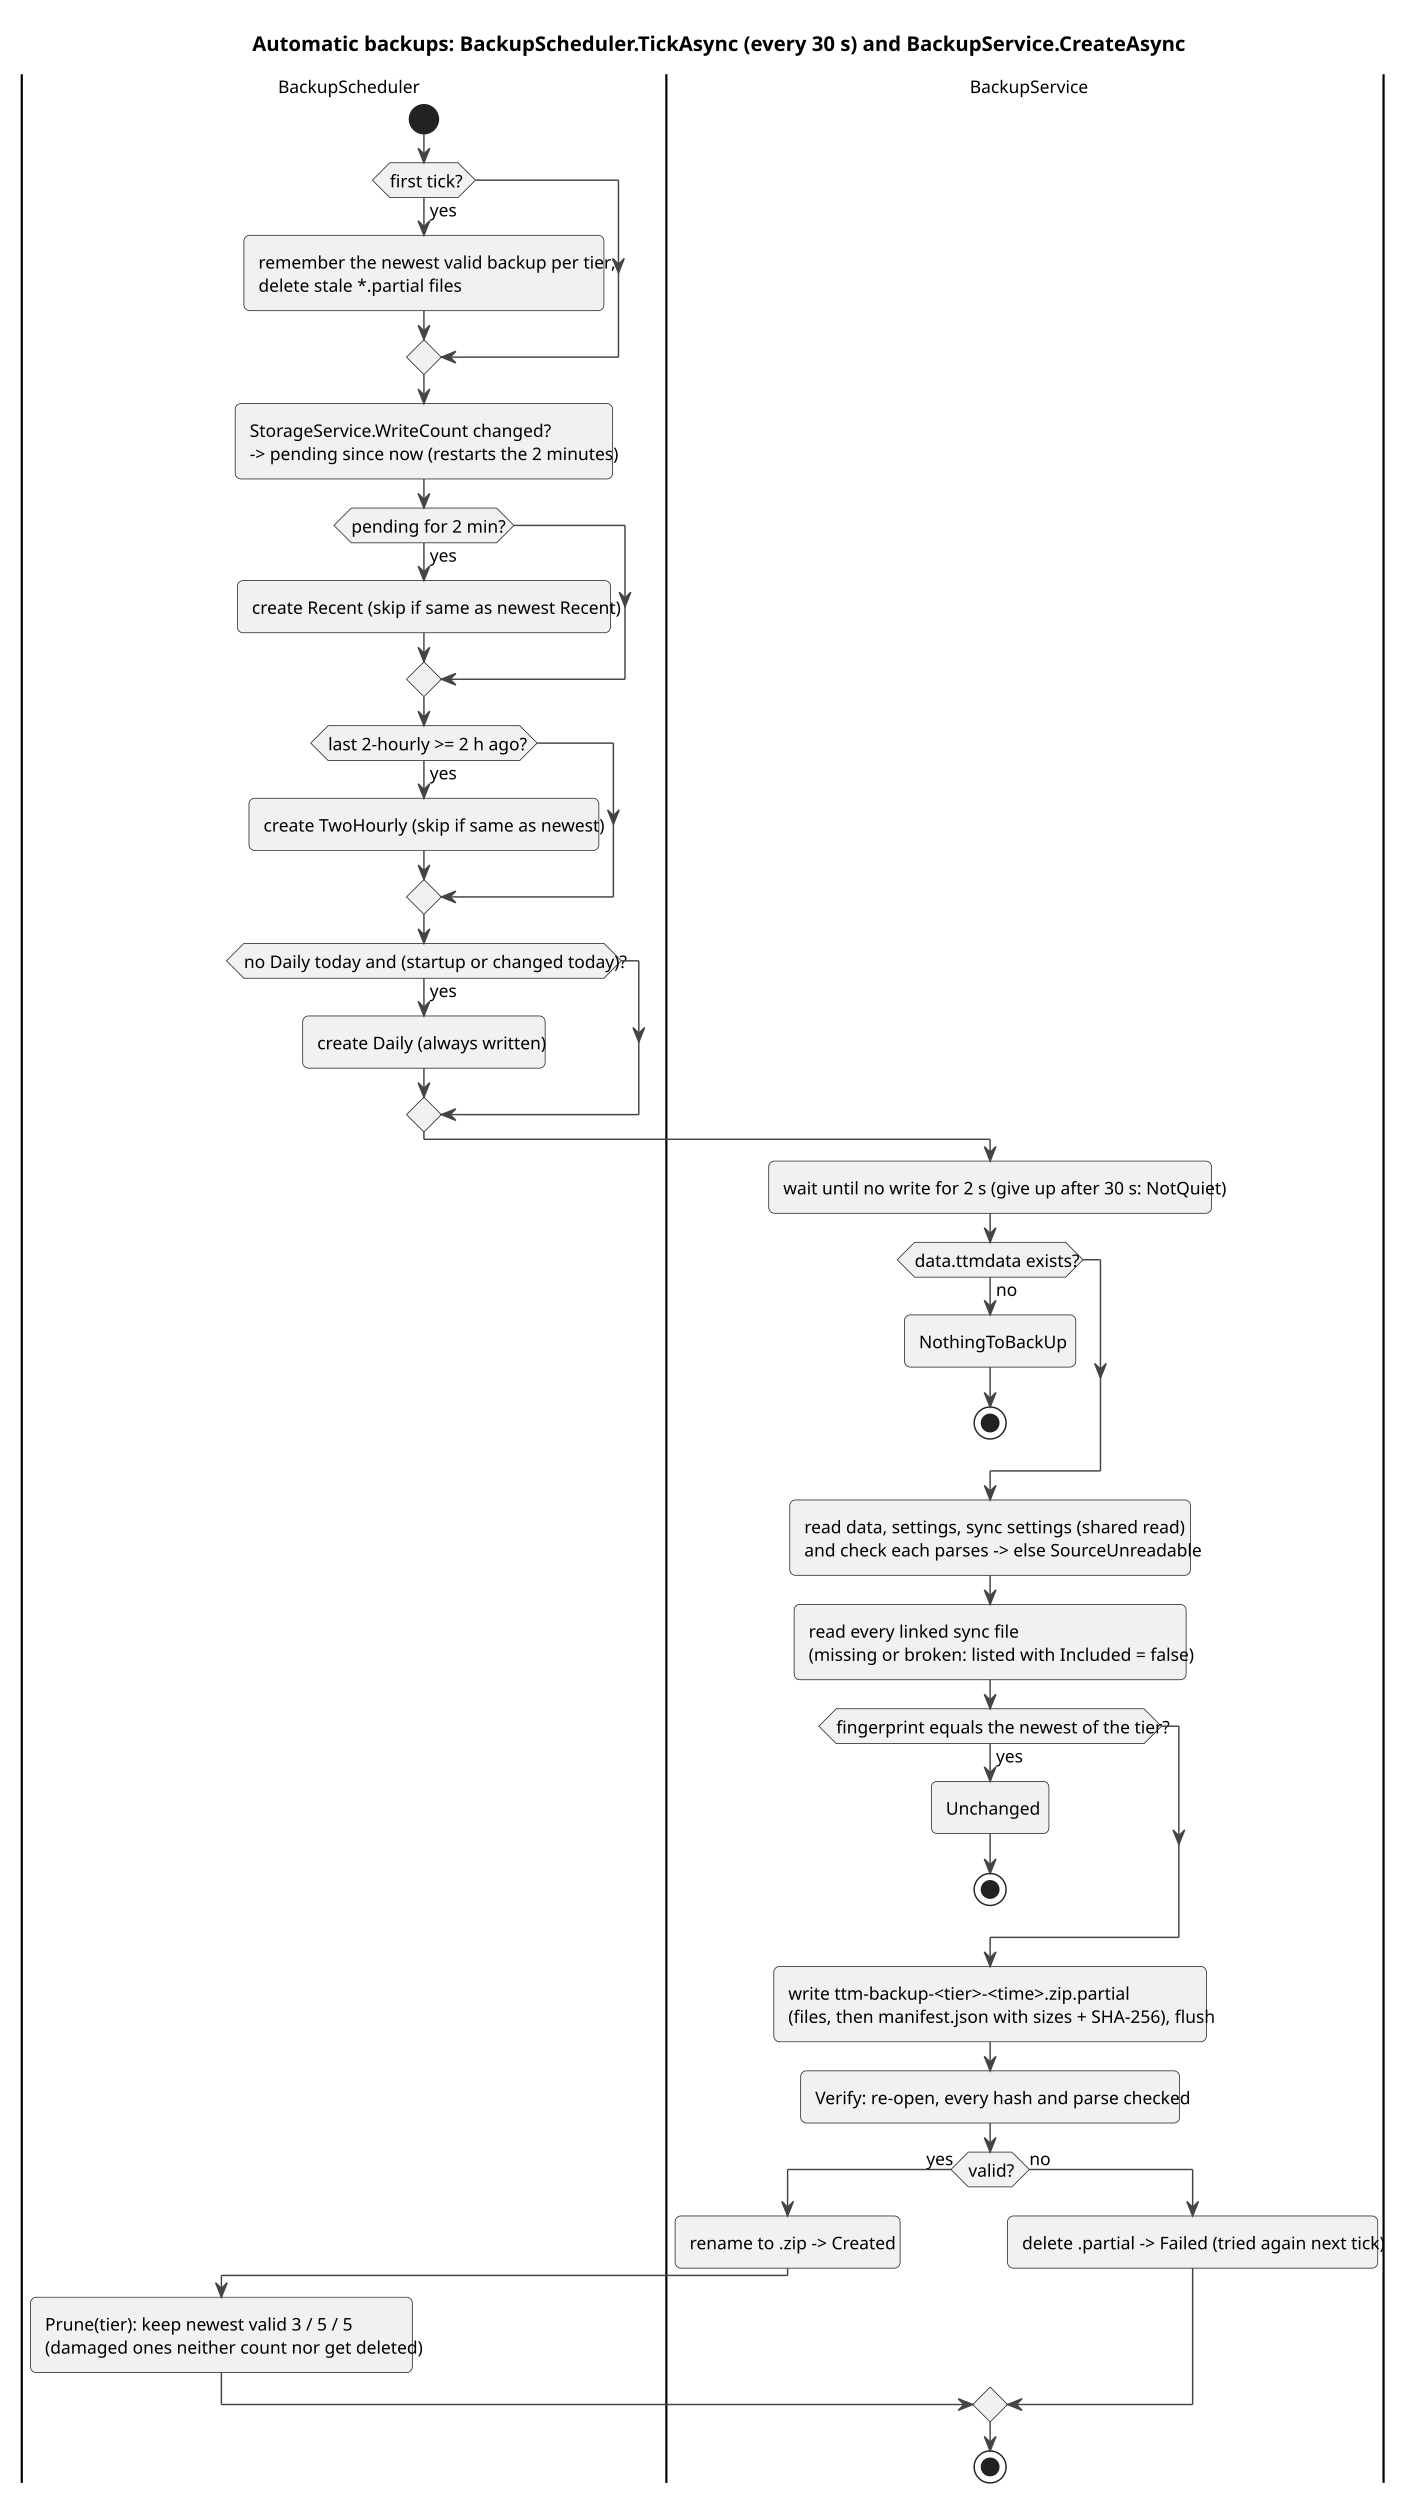
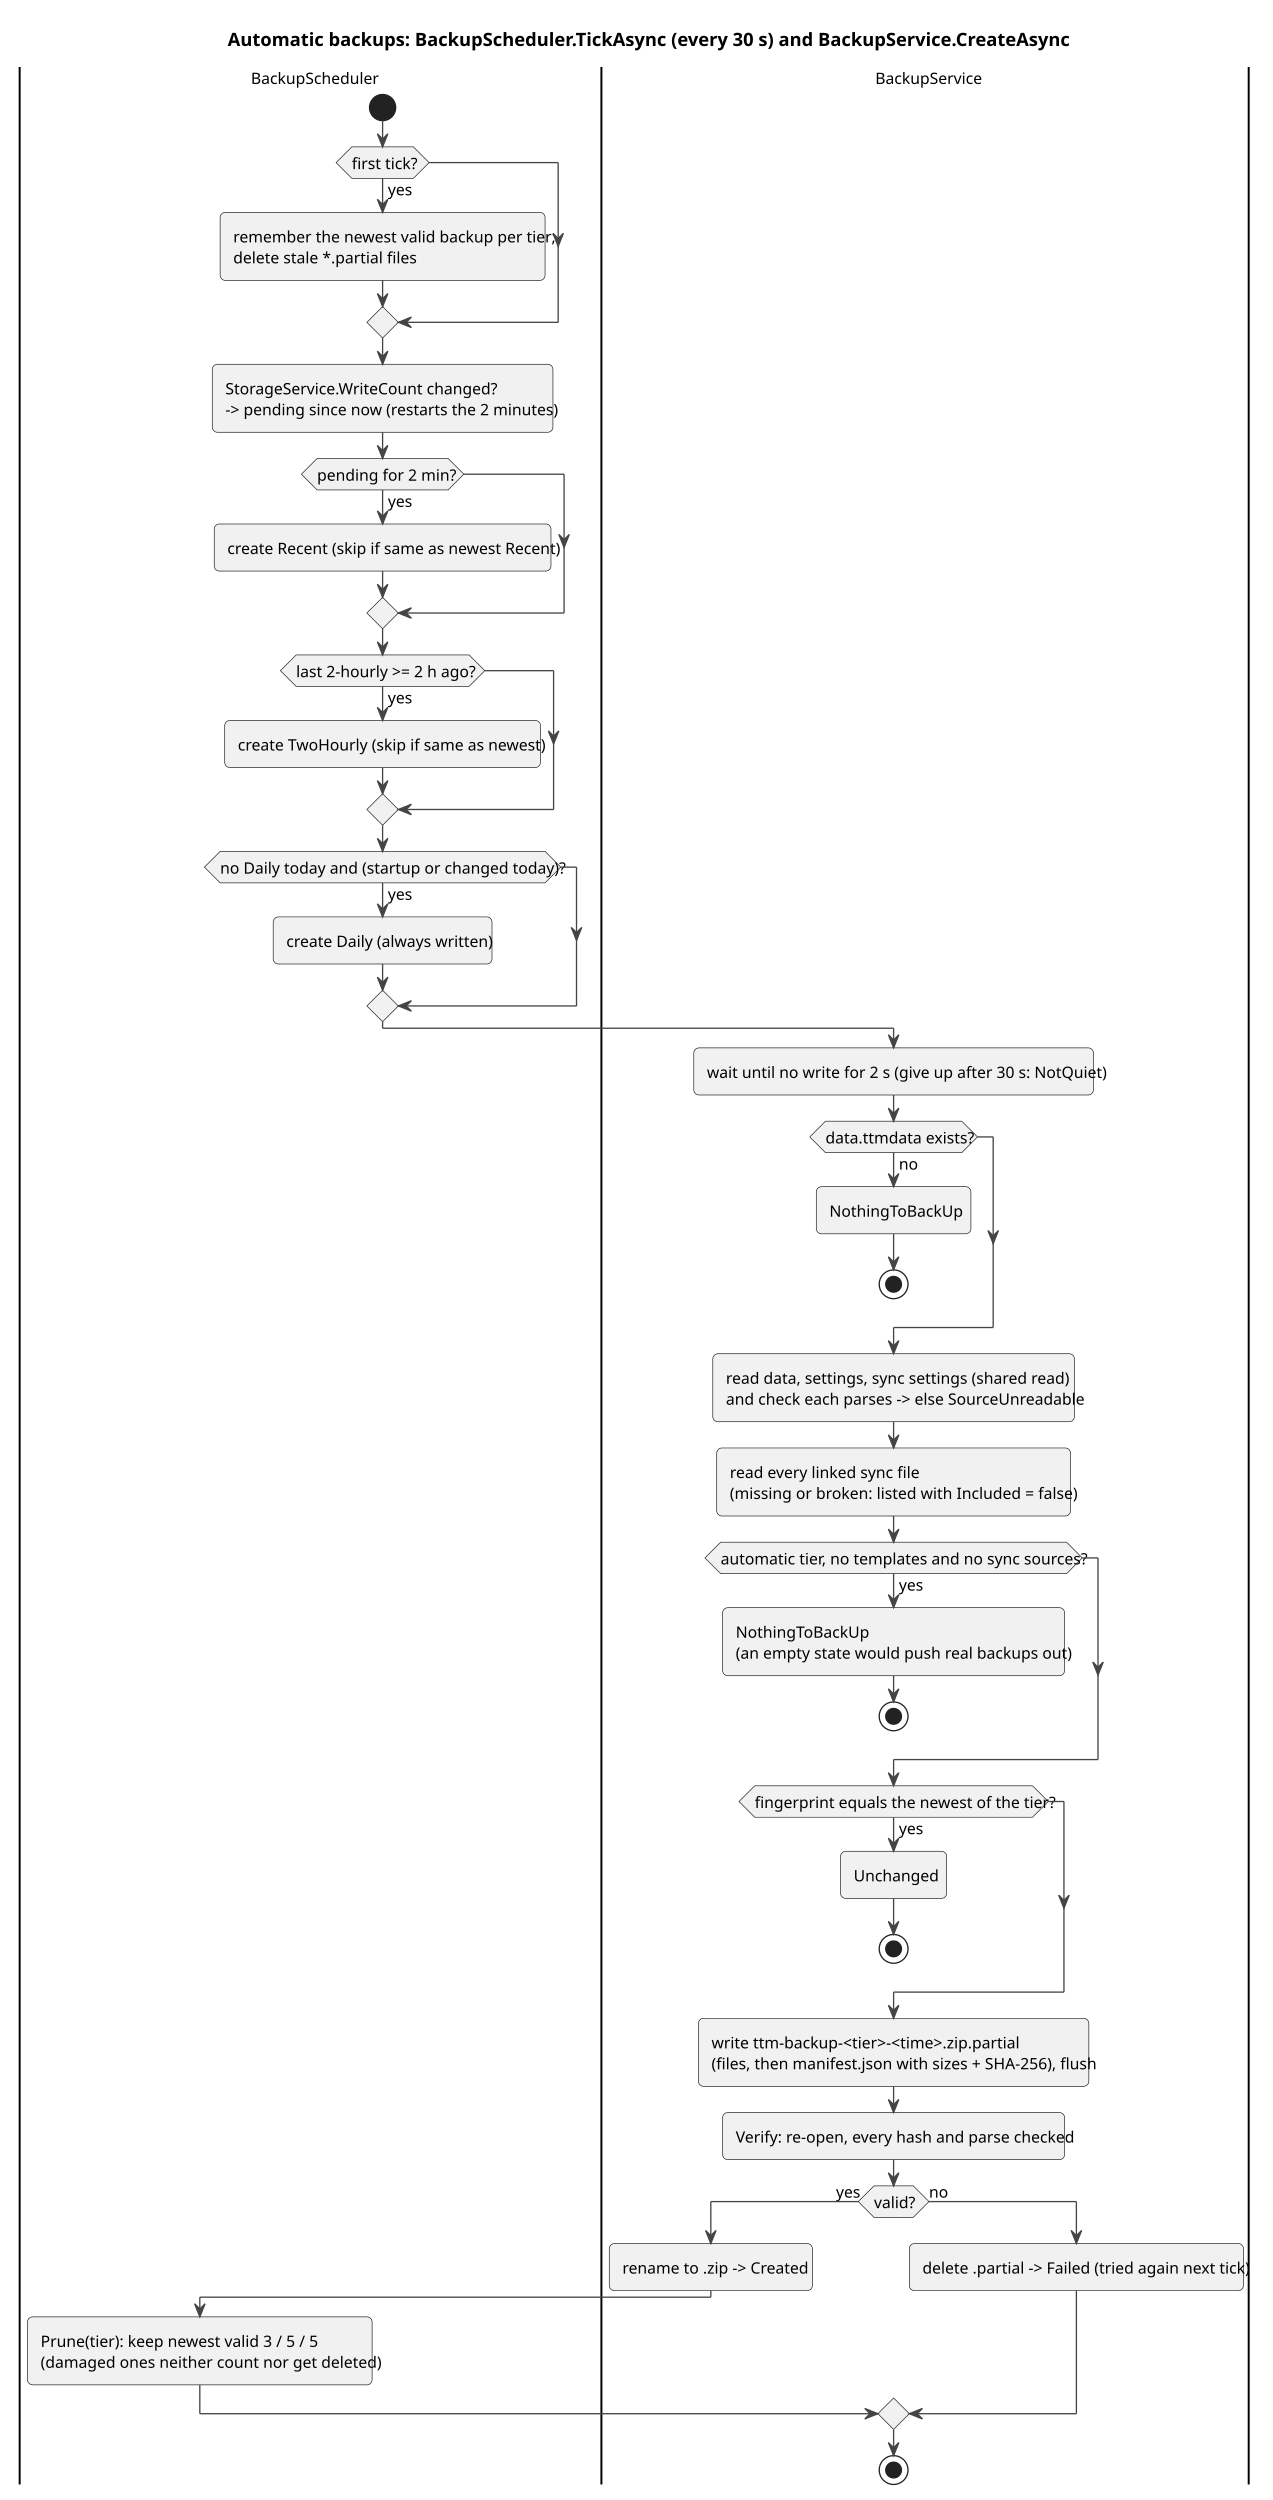
- <svg xmlns="http://www.w3.org/2000/svg" contentStyleType="text/css" height="1722px" preserveAspectRatio="none" style="width:971px;height:1722px;background:#FFFFFF;" version="1.1" viewBox="0 0 971 1722" width="971px" zoomAndPan="magnify">
+ <svg xmlns="http://www.w3.org/2000/svg" contentStyleType="text/css" height="1908px" preserveAspectRatio="none" style="width:971px;height:1908px;background:#FFFFFF;" version="1.1" viewBox="0 0 971 1908" width="971px" zoomAndPan="magnify">
  <defs />
  <g>
    <text fill="#000000" font-family="Segoe UI" font-size="14" font-weight="bold" lengthAdjust="spacing" textLength="621" x="173.75" y="35.107">Automatic backups: BackupScheduler.TickAsync (every 30 s) and BackupService.CreateAsync</text>
    <rect fill="none" height="15.961" style="stroke:none;stroke-width:1.0;" width="938.5" x="15" y="51.133" />
    <ellipse cx="292" cy="82.094" fill="#222222" rx="10" ry="10" style="stroke:#222222;stroke-width:1.0;" />
    <rect fill="#F1F1F1" height="51.922" rx="4" ry="4" style="stroke:#181818;stroke-width:0.5;" width="248" x="168" y="162.074" />
    <text fill="#000000" font-family="Segoe UI" font-size="12" lengthAdjust="spacing" textLength="228" x="178" y="185.023">remember the newest valid backup per tier;</text>
    <text fill="#000000" font-family="Segoe UI" font-size="12" lengthAdjust="spacing" textLength="127" x="178" y="200.984">delete stale *.partial files</text>
    <polygon fill="#F1F1F1" points="268.5,112.094,315.5,112.094,327.5,124.094,315.5,136.094,268.5,136.094,256.5,124.094,268.5,112.094" style="stroke:#181818;stroke-width:0.5;" />
    <text fill="#000000" font-family="Segoe UI" font-size="12" lengthAdjust="spacing" textLength="17" x="296" y="149.043">yes</text>
    <text fill="#000000" font-family="Segoe UI" font-size="12" lengthAdjust="spacing" textLength="47" x="268.5" y="129.062">first tick?</text>
    <polygon fill="#F1F1F1" points="292,233.996,304,245.996,292,257.996,280,245.996,292,233.996" style="stroke:#181818;stroke-width:0.5;" />
    <rect fill="#F1F1F1" height="51.922" rx="4" ry="4" style="stroke:#181818;stroke-width:0.5;" width="260" x="162" y="277.996" />
    <text fill="#000000" font-family="Segoe UI" font-size="12" lengthAdjust="spacing" textLength="195" x="172" y="300.945">StorageService.WriteCount changed?</text>
    <text fill="#000000" font-family="Segoe UI" font-size="12" lengthAdjust="spacing" textLength="240" x="172" y="316.906">-&gt; pending since now (restarts the 2 minutes)</text>
    <rect fill="#F1F1F1" height="35.961" rx="4" ry="4" style="stroke:#181818;stroke-width:0.5;" width="257" x="163.5" y="399.898" />
    <text fill="#000000" font-family="Segoe UI" font-size="12" lengthAdjust="spacing" textLength="237" x="173.5" y="422.848">create Recent (skip if same as newest Recent)</text>
    <polygon fill="#F1F1F1" points="242,349.918,342,349.918,354,361.918,342,373.918,242,373.918,230,361.918,242,349.918" style="stroke:#181818;stroke-width:0.5;" />
    <text fill="#000000" font-family="Segoe UI" font-size="12" lengthAdjust="spacing" textLength="17" x="296" y="386.867">yes</text>
    <text fill="#000000" font-family="Segoe UI" font-size="12" lengthAdjust="spacing" textLength="100" x="242" y="366.887">pending for 2 min?</text>
    <polygon fill="#F1F1F1" points="292,455.859,304,467.859,292,479.859,280,467.859,292,455.859" style="stroke:#181818;stroke-width:0.5;" />
    <rect fill="#F1F1F1" height="35.961" rx="4" ry="4" style="stroke:#181818;stroke-width:0.5;" width="241" x="171.5" y="549.84" />
    <text fill="#000000" font-family="Segoe UI" font-size="12" lengthAdjust="spacing" textLength="221" x="181.5" y="572.789">create TwoHourly (skip if same as newest)</text>
    <polygon fill="#F1F1F1" points="226,499.859,358,499.859,370,511.859,358,523.859,226,523.859,214,511.859,226,499.859" style="stroke:#181818;stroke-width:0.5;" />
    <text fill="#000000" font-family="Segoe UI" font-size="12" lengthAdjust="spacing" textLength="17" x="296" y="536.809">yes</text>
    <text fill="#000000" font-family="Segoe UI" font-size="12" lengthAdjust="spacing" textLength="132" x="226" y="516.828">last 2-hourly &gt;= 2 h ago?</text>
    <polygon fill="#F1F1F1" points="292,605.801,304,617.801,292,629.801,280,617.801,292,605.801" style="stroke:#181818;stroke-width:0.5;" />
    <rect fill="#F1F1F1" height="35.961" rx="4" ry="4" style="stroke:#181818;stroke-width:0.5;" width="167" x="208.5" y="699.781" />
    <text fill="#000000" font-family="Segoe UI" font-size="12" lengthAdjust="spacing" textLength="147" x="218.5" y="722.731">create Daily (always written)</text>
    <polygon fill="#F1F1F1" points="168,649.801,416,649.801,428,661.801,416,673.801,168,673.801,156,661.801,168,649.801" style="stroke:#181818;stroke-width:0.5;" />
    <text fill="#000000" font-family="Segoe UI" font-size="12" lengthAdjust="spacing" textLength="17" x="296" y="686.75">yes</text>
    <text fill="#000000" font-family="Segoe UI" font-size="12" lengthAdjust="spacing" textLength="248" x="168" y="666.769">no Daily today and (startup or changed today)?</text>
    <polygon fill="#F1F1F1" points="292,755.742,304,767.742,292,779.742,280,767.742,292,755.742" style="stroke:#181818;stroke-width:0.5;" />
-     <rect fill="#F1F1F1" height="51.922" rx="4" ry="4" style="stroke:#181818;stroke-width:0.5;" width="263" x="21" y="1582.312" />
-     <text fill="#000000" font-family="Segoe UI" font-size="12" lengthAdjust="spacing" textLength="198" x="31" y="1605.262">Prune(tier): keep newest valid 3 / 5 / 5</text>
-     <text fill="#000000" font-family="Segoe UI" font-size="12" lengthAdjust="spacing" textLength="243" x="31" y="1621.223">(damaged ones neither count nor get deleted)</text>
-     <line style="stroke:#000000;stroke-width:1.5;" x1="15" x2="15" y1="51.133" y2="1710.234" />
+     <rect fill="#F1F1F1" height="51.922" rx="4" ry="4" style="stroke:#181818;stroke-width:0.5;" width="263" x="21" y="1768.215" />
+     <text fill="#000000" font-family="Segoe UI" font-size="12" lengthAdjust="spacing" textLength="198" x="31" y="1791.164">Prune(tier): keep newest valid 3 / 5 / 5</text>
+     <text fill="#000000" font-family="Segoe UI" font-size="12" lengthAdjust="spacing" textLength="243" x="31" y="1807.125">(damaged ones neither count nor get deleted)</text>
+     <line style="stroke:#000000;stroke-width:1.5;" x1="15" x2="15" y1="51.133" y2="1896.137" />
    <rect fill="#F1F1F1" height="35.961" rx="4" ry="4" style="stroke:#181818;stroke-width:0.5;" width="305" x="529.5" y="799.742" />
    <text fill="#000000" font-family="Segoe UI" font-size="12" lengthAdjust="spacing" textLength="285" x="539.5" y="822.691">wait until no write for 2 s (give up after 30 s: NotQuiet)</text>
    <rect fill="#F1F1F1" height="35.961" rx="4" ry="4" style="stroke:#181818;stroke-width:0.5;" width="118" x="623" y="905.684" />
    <text fill="#000000" font-family="Segoe UI" font-size="12" lengthAdjust="spacing" textLength="98" x="633" y="928.633">NothingToBackUp</text>
    <ellipse cx="682" cy="980.164" fill="none" rx="11" ry="11" style="stroke:#222222;stroke-width:1.0;" />
    <ellipse cx="682" cy="980.164" fill="#222222" rx="6" ry="6" style="stroke:#222222;stroke-width:1.0;" />
    <polygon fill="#F1F1F1" points="630,855.703,734,855.703,746,867.703,734,879.703,630,879.703,618,867.703,630,855.703" style="stroke:#181818;stroke-width:0.5;" />
    <text fill="#000000" font-family="Segoe UI" font-size="12" lengthAdjust="spacing" textLength="14" x="686" y="892.652">no</text>
    <text fill="#000000" font-family="Segoe UI" font-size="12" lengthAdjust="spacing" textLength="104" x="630" y="872.672">data.ttmdata exists?</text>
    <rect fill="#F1F1F1" height="51.922" rx="4" ry="4" style="stroke:#181818;stroke-width:0.5;" width="276" x="544" y="1033.164" />
    <text fill="#000000" font-family="Segoe UI" font-size="12" lengthAdjust="spacing" textLength="242" x="554" y="1056.113">read data, settings, sync settings (shared read)</text>
    <text fill="#000000" font-family="Segoe UI" font-size="12" lengthAdjust="spacing" textLength="256" x="554" y="1072.074">and check each parses -&gt; else SourceUnreadable</text>
    <rect fill="#F1F1F1" height="51.922" rx="4" ry="4" style="stroke:#181818;stroke-width:0.5;" width="270" x="547" y="1105.086" />
    <text fill="#000000" font-family="Segoe UI" font-size="12" lengthAdjust="spacing" textLength="135" x="557" y="1128.035">read every linked sync file</text>
    <text fill="#000000" font-family="Segoe UI" font-size="12" lengthAdjust="spacing" textLength="250" x="557" y="1143.996">(missing or broken: listed with Included = false)</text>
-     <rect fill="#F1F1F1" height="35.961" rx="4" ry="4" style="stroke:#181818;stroke-width:0.5;" width="81" x="641.5" y="1226.988" />
-     <text fill="#000000" font-family="Segoe UI" font-size="12" lengthAdjust="spacing" textLength="61" x="651.5" y="1249.938">Unchanged</text>
-     <ellipse cx="682" cy="1301.469" fill="none" rx="11" ry="11" style="stroke:#222222;stroke-width:1.0;" />
-     <ellipse cx="682" cy="1301.469" fill="#222222" rx="6" ry="6" style="stroke:#222222;stroke-width:1.0;" />
-     <polygon fill="#F1F1F1" points="576,1177.008,788,1177.008,800,1189.008,788,1201.008,576,1201.008,564,1189.008,576,1177.008" style="stroke:#181818;stroke-width:0.5;" />
+     <rect fill="#F1F1F1" height="51.922" rx="4" ry="4" style="stroke:#181818;stroke-width:0.5;" width="261" x="551.5" y="1226.988" />
+     <text fill="#000000" font-family="Segoe UI" font-size="12" lengthAdjust="spacing" textLength="98" x="561.5" y="1249.938">NothingToBackUp</text>
+     <text fill="#000000" font-family="Segoe UI" font-size="12" lengthAdjust="spacing" textLength="241" x="561.5" y="1265.898">(an empty state would push real backups out)</text>
+     <ellipse cx="682" cy="1309.91" fill="none" rx="11" ry="11" style="stroke:#222222;stroke-width:1.0;" />
+     <ellipse cx="682" cy="1309.91" fill="#222222" rx="6" ry="6" style="stroke:#222222;stroke-width:1.0;" />
+     <polygon fill="#F1F1F1" points="550,1177.008,814,1177.008,826,1189.008,814,1201.008,550,1201.008,538,1189.008,550,1177.008" style="stroke:#181818;stroke-width:0.5;" />
    <text fill="#000000" font-family="Segoe UI" font-size="12" lengthAdjust="spacing" textLength="17" x="686" y="1213.957">yes</text>
-     <text fill="#000000" font-family="Segoe UI" font-size="12" lengthAdjust="spacing" textLength="212" x="576" y="1193.977">fingerprint equals the newest of the tier?</text>
-     <rect fill="#F1F1F1" height="51.922" rx="4" ry="4" style="stroke:#181818;stroke-width:0.5;" width="298" x="533" y="1354.469" />
-     <text fill="#000000" font-family="Segoe UI" font-size="12" lengthAdjust="spacing" textLength="229" x="543" y="1377.418">write ttm-backup-&lt;tier&gt;-&lt;time&gt;.zip.partial</text>
-     <text fill="#000000" font-family="Segoe UI" font-size="12" lengthAdjust="spacing" textLength="278" x="543" y="1393.379">(files, then manifest.json with sizes + SHA-256), flush</text>
-     <rect fill="#F1F1F1" height="35.961" rx="4" ry="4" style="stroke:#181818;stroke-width:0.5;" width="261" x="551.5" y="1426.391" />
-     <text fill="#000000" font-family="Segoe UI" font-size="12" lengthAdjust="spacing" textLength="241" x="561.5" y="1449.34">Verify: re-open, every hash and parse checked</text>
-     <polygon fill="#F1F1F1" points="667,1482.352,697,1482.352,709,1494.352,697,1506.352,667,1506.352,655,1494.352,667,1482.352" style="stroke:#181818;stroke-width:0.5;" />
-     <text fill="#000000" font-family="Segoe UI" font-size="12" lengthAdjust="spacing" textLength="30" x="667" y="1499.32">valid?</text>
-     <text fill="#000000" font-family="Segoe UI" font-size="12" lengthAdjust="spacing" textLength="17" x="638" y="1491.34">yes</text>
-     <text fill="#000000" font-family="Segoe UI" font-size="12" lengthAdjust="spacing" textLength="14" x="709" y="1491.34">no</text>
-     <rect fill="#F1F1F1" height="35.961" rx="4" ry="4" style="stroke:#181818;stroke-width:0.5;" width="155" x="465" y="1526.352" />
-     <text fill="#000000" font-family="Segoe UI" font-size="12" lengthAdjust="spacing" textLength="135" x="475" y="1549.301">rename to .zip -&gt; Created</text>
-     <rect fill="#F1F1F1" height="35.961" rx="4" ry="4" style="stroke:#181818;stroke-width:0.5;" width="255" x="694" y="1526.352" />
-     <text fill="#000000" font-family="Segoe UI" font-size="12" lengthAdjust="spacing" textLength="235" x="704" y="1549.301">delete .partial -&gt; Failed (tried again next tick)</text>
-     <polygon fill="#F1F1F1" points="682,1644.234,694,1656.234,682,1668.234,670,1656.234,682,1644.234" style="stroke:#181818;stroke-width:0.5;" />
-     <ellipse cx="682" cy="1699.234" fill="none" rx="11" ry="11" style="stroke:#222222;stroke-width:1.0;" />
-     <ellipse cx="682" cy="1699.234" fill="#222222" rx="6" ry="6" style="stroke:#222222;stroke-width:1.0;" />
-     <line style="stroke:#000000;stroke-width:1.5;" x1="459" x2="459" y1="51.133" y2="1710.234" />
-     <line style="stroke:#000000;stroke-width:1.5;" x1="953" x2="953" y1="51.133" y2="1710.234" />
+     <text fill="#000000" font-family="Segoe UI" font-size="12" lengthAdjust="spacing" textLength="264" x="550" y="1193.977">automatic tier, no templates and no sync sources?</text>
+     <rect fill="#F1F1F1" height="35.961" rx="4" ry="4" style="stroke:#181818;stroke-width:0.5;" width="81" x="641.5" y="1412.891" />
+     <text fill="#000000" font-family="Segoe UI" font-size="12" lengthAdjust="spacing" textLength="61" x="651.5" y="1435.84">Unchanged</text>
+     <ellipse cx="682" cy="1487.371" fill="none" rx="11" ry="11" style="stroke:#222222;stroke-width:1.0;" />
+     <ellipse cx="682" cy="1487.371" fill="#222222" rx="6" ry="6" style="stroke:#222222;stroke-width:1.0;" />
+     <polygon fill="#F1F1F1" points="576,1362.91,788,1362.91,800,1374.91,788,1386.91,576,1386.91,564,1374.91,576,1362.91" style="stroke:#181818;stroke-width:0.5;" />
+     <text fill="#000000" font-family="Segoe UI" font-size="12" lengthAdjust="spacing" textLength="17" x="686" y="1399.859">yes</text>
+     <text fill="#000000" font-family="Segoe UI" font-size="12" lengthAdjust="spacing" textLength="212" x="576" y="1379.879">fingerprint equals the newest of the tier?</text>
+     <rect fill="#F1F1F1" height="51.922" rx="4" ry="4" style="stroke:#181818;stroke-width:0.5;" width="298" x="533" y="1540.371" />
+     <text fill="#000000" font-family="Segoe UI" font-size="12" lengthAdjust="spacing" textLength="229" x="543" y="1563.32">write ttm-backup-&lt;tier&gt;-&lt;time&gt;.zip.partial</text>
+     <text fill="#000000" font-family="Segoe UI" font-size="12" lengthAdjust="spacing" textLength="278" x="543" y="1579.281">(files, then manifest.json with sizes + SHA-256), flush</text>
+     <rect fill="#F1F1F1" height="35.961" rx="4" ry="4" style="stroke:#181818;stroke-width:0.5;" width="261" x="551.5" y="1612.293" />
+     <text fill="#000000" font-family="Segoe UI" font-size="12" lengthAdjust="spacing" textLength="241" x="561.5" y="1635.242">Verify: re-open, every hash and parse checked</text>
+     <polygon fill="#F1F1F1" points="667,1668.254,697,1668.254,709,1680.254,697,1692.254,667,1692.254,655,1680.254,667,1668.254" style="stroke:#181818;stroke-width:0.5;" />
+     <text fill="#000000" font-family="Segoe UI" font-size="12" lengthAdjust="spacing" textLength="30" x="667" y="1685.223">valid?</text>
+     <text fill="#000000" font-family="Segoe UI" font-size="12" lengthAdjust="spacing" textLength="17" x="638" y="1677.242">yes</text>
+     <text fill="#000000" font-family="Segoe UI" font-size="12" lengthAdjust="spacing" textLength="14" x="709" y="1677.242">no</text>
+     <rect fill="#F1F1F1" height="35.961" rx="4" ry="4" style="stroke:#181818;stroke-width:0.5;" width="155" x="465" y="1712.254" />
+     <text fill="#000000" font-family="Segoe UI" font-size="12" lengthAdjust="spacing" textLength="135" x="475" y="1735.203">rename to .zip -&gt; Created</text>
+     <rect fill="#F1F1F1" height="35.961" rx="4" ry="4" style="stroke:#181818;stroke-width:0.5;" width="255" x="694" y="1712.254" />
+     <text fill="#000000" font-family="Segoe UI" font-size="12" lengthAdjust="spacing" textLength="235" x="704" y="1735.203">delete .partial -&gt; Failed (tried again next tick)</text>
+     <polygon fill="#F1F1F1" points="682,1830.137,694,1842.137,682,1854.137,670,1842.137,682,1830.137" style="stroke:#181818;stroke-width:0.5;" />
+     <ellipse cx="682" cy="1885.137" fill="none" rx="11" ry="11" style="stroke:#222222;stroke-width:1.0;" />
+     <ellipse cx="682" cy="1885.137" fill="#222222" rx="6" ry="6" style="stroke:#222222;stroke-width:1.0;" />
+     <line style="stroke:#000000;stroke-width:1.5;" x1="459" x2="459" y1="51.133" y2="1896.137" />
+     <line style="stroke:#000000;stroke-width:1.5;" x1="953" x2="953" y1="51.133" y2="1896.137" />
    <line style="stroke:#444444;stroke-width:1.0;" x1="292" x2="292" y1="136.094" y2="162.074" />
    <polygon fill="#444444" points="288,152.074,292,162.074,296,152.074,292,156.074" style="stroke:#444444;stroke-width:1.0;" />
    <line style="stroke:#444444;stroke-width:1.0;" x1="327.5" x2="426" y1="124.094" y2="124.094" />
    <polygon fill="#444444" points="422,178.035,426,188.035,430,178.035,426,182.035" style="stroke:#444444;stroke-width:1.0;" />
    <line style="stroke:#444444;stroke-width:1.0;" x1="426" x2="426" y1="124.094" y2="245.996" />
    <line style="stroke:#444444;stroke-width:1.0;" x1="426" x2="304" y1="245.996" y2="245.996" />
    <polygon fill="#444444" points="314,241.996,304,245.996,314,249.996,310,245.996" style="stroke:#444444;stroke-width:1.0;" />
    <line style="stroke:#444444;stroke-width:1.0;" x1="292" x2="292" y1="213.996" y2="233.996" />
    <polygon fill="#444444" points="288,223.996,292,233.996,296,223.996,292,227.996" style="stroke:#444444;stroke-width:1.0;" />
    <line style="stroke:#444444;stroke-width:1.0;" x1="292" x2="292" y1="92.094" y2="112.094" />
    <polygon fill="#444444" points="288,102.094,292,112.094,296,102.094,292,106.094" style="stroke:#444444;stroke-width:1.0;" />
    <line style="stroke:#444444;stroke-width:1.0;" x1="292" x2="292" y1="257.996" y2="277.996" />
    <polygon fill="#444444" points="288,267.996,292,277.996,296,267.996,292,271.996" style="stroke:#444444;stroke-width:1.0;" />
    <line style="stroke:#444444;stroke-width:1.0;" x1="292" x2="292" y1="373.918" y2="399.898" />
    <polygon fill="#444444" points="288,389.898,292,399.898,296,389.898,292,393.898" style="stroke:#444444;stroke-width:1.0;" />
    <line style="stroke:#444444;stroke-width:1.0;" x1="354" x2="430.5" y1="361.918" y2="361.918" />
    <polygon fill="#444444" points="426.5,407.879,430.5,417.879,434.5,407.879,430.5,411.879" style="stroke:#444444;stroke-width:1.0;" />
    <line style="stroke:#444444;stroke-width:1.0;" x1="430.5" x2="430.5" y1="361.918" y2="467.859" />
    <line style="stroke:#444444;stroke-width:1.0;" x1="430.5" x2="304" y1="467.859" y2="467.859" />
    <polygon fill="#444444" points="314,463.859,304,467.859,314,471.859,310,467.859" style="stroke:#444444;stroke-width:1.0;" />
    <line style="stroke:#444444;stroke-width:1.0;" x1="292" x2="292" y1="435.859" y2="455.859" />
    <polygon fill="#444444" points="288,445.859,292,455.859,296,445.859,292,449.859" style="stroke:#444444;stroke-width:1.0;" />
    <line style="stroke:#444444;stroke-width:1.0;" x1="292" x2="292" y1="329.918" y2="349.918" />
    <polygon fill="#444444" points="288,339.918,292,349.918,296,339.918,292,343.918" style="stroke:#444444;stroke-width:1.0;" />
    <line style="stroke:#444444;stroke-width:1.0;" x1="292" x2="292" y1="523.859" y2="549.84" />
    <polygon fill="#444444" points="288,539.84,292,549.84,296,539.84,292,543.84" style="stroke:#444444;stroke-width:1.0;" />
    <line style="stroke:#444444;stroke-width:1.0;" x1="370" x2="422.5" y1="511.859" y2="511.859" />
    <polygon fill="#444444" points="418.5,557.82,422.5,567.82,426.5,557.82,422.5,561.82" style="stroke:#444444;stroke-width:1.0;" />
    <line style="stroke:#444444;stroke-width:1.0;" x1="422.5" x2="422.5" y1="511.859" y2="617.801" />
    <line style="stroke:#444444;stroke-width:1.0;" x1="422.5" x2="304" y1="617.801" y2="617.801" />
    <polygon fill="#444444" points="314,613.801,304,617.801,314,621.801,310,617.801" style="stroke:#444444;stroke-width:1.0;" />
    <line style="stroke:#444444;stroke-width:1.0;" x1="292" x2="292" y1="585.801" y2="605.801" />
    <polygon fill="#444444" points="288,595.801,292,605.801,296,595.801,292,599.801" style="stroke:#444444;stroke-width:1.0;" />
    <line style="stroke:#444444;stroke-width:1.0;" x1="292" x2="292" y1="479.859" y2="499.859" />
    <polygon fill="#444444" points="288,489.859,292,499.859,296,489.859,292,493.859" style="stroke:#444444;stroke-width:1.0;" />
    <line style="stroke:#444444;stroke-width:1.0;" x1="292" x2="292" y1="673.801" y2="699.781" />
    <polygon fill="#444444" points="288,689.781,292,699.781,296,689.781,292,693.781" style="stroke:#444444;stroke-width:1.0;" />
    <line style="stroke:#444444;stroke-width:1.0;" x1="428" x2="440" y1="661.801" y2="661.801" />
    <polygon fill="#444444" points="436,707.762,440,717.762,444,707.762,440,711.762" style="stroke:#444444;stroke-width:1.0;" />
    <line style="stroke:#444444;stroke-width:1.0;" x1="440" x2="440" y1="661.801" y2="767.742" />
    <line style="stroke:#444444;stroke-width:1.0;" x1="440" x2="304" y1="767.742" y2="767.742" />
    <polygon fill="#444444" points="314,763.742,304,767.742,314,771.742,310,767.742" style="stroke:#444444;stroke-width:1.0;" />
    <line style="stroke:#444444;stroke-width:1.0;" x1="292" x2="292" y1="735.742" y2="755.742" />
    <polygon fill="#444444" points="288,745.742,292,755.742,296,745.742,292,749.742" style="stroke:#444444;stroke-width:1.0;" />
    <line style="stroke:#444444;stroke-width:1.0;" x1="292" x2="292" y1="629.801" y2="649.801" />
    <polygon fill="#444444" points="288,639.801,292,649.801,296,639.801,292,643.801" style="stroke:#444444;stroke-width:1.0;" />
    <line style="stroke:#444444;stroke-width:1.0;" x1="682" x2="682" y1="941.644" y2="969.164" />
    <polygon fill="#444444" points="678,959.164,682,969.164,686,959.164,682,963.164" style="stroke:#444444;stroke-width:1.0;" />
    <line style="stroke:#444444;stroke-width:1.0;" x1="682" x2="682" y1="879.703" y2="905.684" />
    <polygon fill="#444444" points="678,895.684,682,905.684,686,895.684,682,899.684" style="stroke:#444444;stroke-width:1.0;" />
    <line style="stroke:#444444;stroke-width:1.0;" x1="746" x2="758" y1="867.703" y2="867.703" />
    <polygon fill="#444444" points="754,939.164,758,949.164,762,939.164,758,943.164" style="stroke:#444444;stroke-width:1.0;" />
    <line style="stroke:#444444;stroke-width:1.0;" x1="758" x2="758" y1="867.703" y2="1013.164" />
    <line style="stroke:#444444;stroke-width:1.0;" x1="758" x2="682" y1="1013.164" y2="1013.164" />
    <line style="stroke:#444444;stroke-width:1.0;" x1="682" x2="682" y1="1013.164" y2="1033.164" />
    <polygon fill="#444444" points="678,1023.164,682,1033.164,686,1023.164,682,1027.164" style="stroke:#444444;stroke-width:1.0;" />
    <line style="stroke:#444444;stroke-width:1.0;" x1="682" x2="682" y1="835.703" y2="855.703" />
    <polygon fill="#444444" points="678,845.703,682,855.703,686,845.703,682,849.703" style="stroke:#444444;stroke-width:1.0;" />
    <line style="stroke:#444444;stroke-width:1.0;" x1="682" x2="682" y1="1085.086" y2="1105.086" />
    <polygon fill="#444444" points="678,1095.086,682,1105.086,686,1095.086,682,1099.086" style="stroke:#444444;stroke-width:1.0;" />
-     <line style="stroke:#444444;stroke-width:1.0;" x1="682" x2="682" y1="1262.949" y2="1290.469" />
-     <polygon fill="#444444" points="678,1280.469,682,1290.469,686,1280.469,682,1284.469" style="stroke:#444444;stroke-width:1.0;" />
+     <line style="stroke:#444444;stroke-width:1.0;" x1="682" x2="682" y1="1278.91" y2="1298.91" />
+     <polygon fill="#444444" points="678,1288.91,682,1298.91,686,1288.91,682,1292.91" style="stroke:#444444;stroke-width:1.0;" />
    <line style="stroke:#444444;stroke-width:1.0;" x1="682" x2="682" y1="1201.008" y2="1226.988" />
    <polygon fill="#444444" points="678,1216.988,682,1226.988,686,1216.988,682,1220.988" style="stroke:#444444;stroke-width:1.0;" />
-     <line style="stroke:#444444;stroke-width:1.0;" x1="800" x2="812" y1="1189.008" y2="1189.008" />
-     <polygon fill="#444444" points="808,1260.469,812,1270.469,816,1260.469,812,1264.469" style="stroke:#444444;stroke-width:1.0;" />
-     <line style="stroke:#444444;stroke-width:1.0;" x1="812" x2="812" y1="1189.008" y2="1334.469" />
-     <line style="stroke:#444444;stroke-width:1.0;" x1="812" x2="682" y1="1334.469" y2="1334.469" />
-     <line style="stroke:#444444;stroke-width:1.0;" x1="682" x2="682" y1="1334.469" y2="1354.469" />
-     <polygon fill="#444444" points="678,1344.469,682,1354.469,686,1344.469,682,1348.469" style="stroke:#444444;stroke-width:1.0;" />
+     <line style="stroke:#444444;stroke-width:1.0;" x1="826" x2="838" y1="1189.008" y2="1189.008" />
+     <polygon fill="#444444" points="834,1268.449,838,1278.449,842,1268.449,838,1272.449" style="stroke:#444444;stroke-width:1.0;" />
+     <line style="stroke:#444444;stroke-width:1.0;" x1="838" x2="838" y1="1189.008" y2="1342.91" />
+     <line style="stroke:#444444;stroke-width:1.0;" x1="838" x2="682" y1="1342.91" y2="1342.91" />
+     <line style="stroke:#444444;stroke-width:1.0;" x1="682" x2="682" y1="1342.91" y2="1362.91" />
+     <polygon fill="#444444" points="678,1352.91,682,1362.91,686,1352.91,682,1356.91" style="stroke:#444444;stroke-width:1.0;" />
    <line style="stroke:#444444;stroke-width:1.0;" x1="682" x2="682" y1="1157.008" y2="1177.008" />
    <polygon fill="#444444" points="678,1167.008,682,1177.008,686,1167.008,682,1171.008" style="stroke:#444444;stroke-width:1.0;" />
-     <line style="stroke:#444444;stroke-width:1.0;" x1="682" x2="682" y1="1406.391" y2="1426.391" />
-     <polygon fill="#444444" points="678,1416.391,682,1426.391,686,1416.391,682,1420.391" style="stroke:#444444;stroke-width:1.0;" />
-     <line style="stroke:#444444;stroke-width:1.0;" x1="655" x2="542.5" y1="1494.352" y2="1494.352" />
-     <line style="stroke:#444444;stroke-width:1.0;" x1="542.5" x2="542.5" y1="1494.352" y2="1526.352" />
-     <polygon fill="#444444" points="538.5,1516.352,542.5,1526.352,546.5,1516.352,542.5,1520.352" style="stroke:#444444;stroke-width:1.0;" />
-     <line style="stroke:#444444;stroke-width:1.0;" x1="709" x2="821.5" y1="1494.352" y2="1494.352" />
-     <line style="stroke:#444444;stroke-width:1.0;" x1="821.5" x2="821.5" y1="1494.352" y2="1526.352" />
-     <polygon fill="#444444" points="817.5,1516.352,821.5,1526.352,825.5,1516.352,821.5,1520.352" style="stroke:#444444;stroke-width:1.0;" />
-     <line style="stroke:#444444;stroke-width:1.0;" x1="821.5" x2="821.5" y1="1562.312" y2="1656.234" />
-     <line style="stroke:#444444;stroke-width:1.0;" x1="821.5" x2="694" y1="1656.234" y2="1656.234" />
-     <polygon fill="#444444" points="704,1652.234,694,1656.234,704,1660.234,700,1656.234" style="stroke:#444444;stroke-width:1.0;" />
-     <line style="stroke:#444444;stroke-width:1.0;" x1="682" x2="682" y1="1462.352" y2="1482.352" />
-     <polygon fill="#444444" points="678,1472.352,682,1482.352,686,1472.352,682,1476.352" style="stroke:#444444;stroke-width:1.0;" />
-     <line style="stroke:#444444;stroke-width:1.0;" x1="682" x2="682" y1="1668.234" y2="1688.234" />
-     <polygon fill="#444444" points="678,1678.234,682,1688.234,686,1678.234,682,1682.234" style="stroke:#444444;stroke-width:1.0;" />
+     <line style="stroke:#444444;stroke-width:1.0;" x1="682" x2="682" y1="1448.852" y2="1476.371" />
+     <polygon fill="#444444" points="678,1466.371,682,1476.371,686,1466.371,682,1470.371" style="stroke:#444444;stroke-width:1.0;" />
+     <line style="stroke:#444444;stroke-width:1.0;" x1="682" x2="682" y1="1386.91" y2="1412.891" />
+     <polygon fill="#444444" points="678,1402.891,682,1412.891,686,1402.891,682,1406.891" style="stroke:#444444;stroke-width:1.0;" />
+     <line style="stroke:#444444;stroke-width:1.0;" x1="800" x2="812" y1="1374.91" y2="1374.91" />
+     <polygon fill="#444444" points="808,1446.371,812,1456.371,816,1446.371,812,1450.371" style="stroke:#444444;stroke-width:1.0;" />
+     <line style="stroke:#444444;stroke-width:1.0;" x1="812" x2="812" y1="1374.91" y2="1520.371" />
+     <line style="stroke:#444444;stroke-width:1.0;" x1="812" x2="682" y1="1520.371" y2="1520.371" />
+     <line style="stroke:#444444;stroke-width:1.0;" x1="682" x2="682" y1="1520.371" y2="1540.371" />
+     <polygon fill="#444444" points="678,1530.371,682,1540.371,686,1530.371,682,1534.371" style="stroke:#444444;stroke-width:1.0;" />
+     <line style="stroke:#444444;stroke-width:1.0;" x1="682" x2="682" y1="1592.293" y2="1612.293" />
+     <polygon fill="#444444" points="678,1602.293,682,1612.293,686,1602.293,682,1606.293" style="stroke:#444444;stroke-width:1.0;" />
+     <line style="stroke:#444444;stroke-width:1.0;" x1="655" x2="542.5" y1="1680.254" y2="1680.254" />
+     <line style="stroke:#444444;stroke-width:1.0;" x1="542.5" x2="542.5" y1="1680.254" y2="1712.254" />
+     <polygon fill="#444444" points="538.5,1702.254,542.5,1712.254,546.5,1702.254,542.5,1706.254" style="stroke:#444444;stroke-width:1.0;" />
+     <line style="stroke:#444444;stroke-width:1.0;" x1="709" x2="821.5" y1="1680.254" y2="1680.254" />
+     <line style="stroke:#444444;stroke-width:1.0;" x1="821.5" x2="821.5" y1="1680.254" y2="1712.254" />
+     <polygon fill="#444444" points="817.5,1702.254,821.5,1712.254,825.5,1702.254,821.5,1706.254" style="stroke:#444444;stroke-width:1.0;" />
+     <line style="stroke:#444444;stroke-width:1.0;" x1="821.5" x2="821.5" y1="1748.215" y2="1842.137" />
+     <line style="stroke:#444444;stroke-width:1.0;" x1="821.5" x2="694" y1="1842.137" y2="1842.137" />
+     <polygon fill="#444444" points="704,1838.137,694,1842.137,704,1846.137,700,1842.137" style="stroke:#444444;stroke-width:1.0;" />
+     <line style="stroke:#444444;stroke-width:1.0;" x1="682" x2="682" y1="1648.254" y2="1668.254" />
+     <polygon fill="#444444" points="678,1658.254,682,1668.254,686,1658.254,682,1662.254" style="stroke:#444444;stroke-width:1.0;" />
+     <line style="stroke:#444444;stroke-width:1.0;" x1="682" x2="682" y1="1854.137" y2="1874.137" />
+     <polygon fill="#444444" points="678,1864.137,682,1874.137,686,1864.137,682,1868.137" style="stroke:#444444;stroke-width:1.0;" />
    <line style="stroke:#444444;stroke-width:1.0;" x1="292" x2="292" y1="779.742" y2="784.742" />
    <line style="stroke:#444444;stroke-width:1.0;" x1="292" x2="682" y1="784.742" y2="784.742" />
    <line style="stroke:#444444;stroke-width:1.0;" x1="682" x2="682" y1="784.742" y2="799.742" />
    <polygon fill="#444444" points="678,789.742,682,799.742,686,789.742,682,793.742" style="stroke:#444444;stroke-width:1.0;" />
-     <line style="stroke:#444444;stroke-width:1.0;" x1="542.5" x2="542.5" y1="1562.312" y2="1567.312" />
-     <line style="stroke:#444444;stroke-width:1.0;" x1="542.5" x2="152.5" y1="1567.312" y2="1567.312" />
-     <line style="stroke:#444444;stroke-width:1.0;" x1="152.5" x2="152.5" y1="1567.312" y2="1582.312" />
-     <polygon fill="#444444" points="148.5,1572.312,152.5,1582.312,156.5,1572.312,152.5,1576.312" style="stroke:#444444;stroke-width:1.0;" />
-     <line style="stroke:#444444;stroke-width:1.0;" x1="152.5" x2="152.5" y1="1634.234" y2="1656.234" />
-     <line style="stroke:#444444;stroke-width:1.0;" x1="152.5" x2="670" y1="1656.234" y2="1656.234" />
-     <polygon fill="#444444" points="660,1652.234,670,1656.234,660,1660.234,664,1656.234" style="stroke:#444444;stroke-width:1.0;" />
+     <line style="stroke:#444444;stroke-width:1.0;" x1="542.5" x2="542.5" y1="1748.215" y2="1753.215" />
+     <line style="stroke:#444444;stroke-width:1.0;" x1="542.5" x2="152.5" y1="1753.215" y2="1753.215" />
+     <line style="stroke:#444444;stroke-width:1.0;" x1="152.5" x2="152.5" y1="1753.215" y2="1768.215" />
+     <polygon fill="#444444" points="148.5,1758.215,152.5,1768.215,156.5,1758.215,152.5,1762.215" style="stroke:#444444;stroke-width:1.0;" />
+     <line style="stroke:#444444;stroke-width:1.0;" x1="152.5" x2="152.5" y1="1820.137" y2="1842.137" />
+     <line style="stroke:#444444;stroke-width:1.0;" x1="152.5" x2="670" y1="1842.137" y2="1842.137" />
+     <polygon fill="#444444" points="660,1838.137,670,1842.137,660,1846.137,664,1842.137" style="stroke:#444444;stroke-width:1.0;" />
    <text fill="#000000" font-family="Segoe UI" font-size="12" lengthAdjust="spacing" textLength="91" x="191.5" y="64.082">BackupScheduler</text>
    <text fill="#000000" font-family="Segoe UI" font-size="12" lengthAdjust="spacing" textLength="76" x="668" y="64.082">BackupService</text>
  </g>
</svg>
